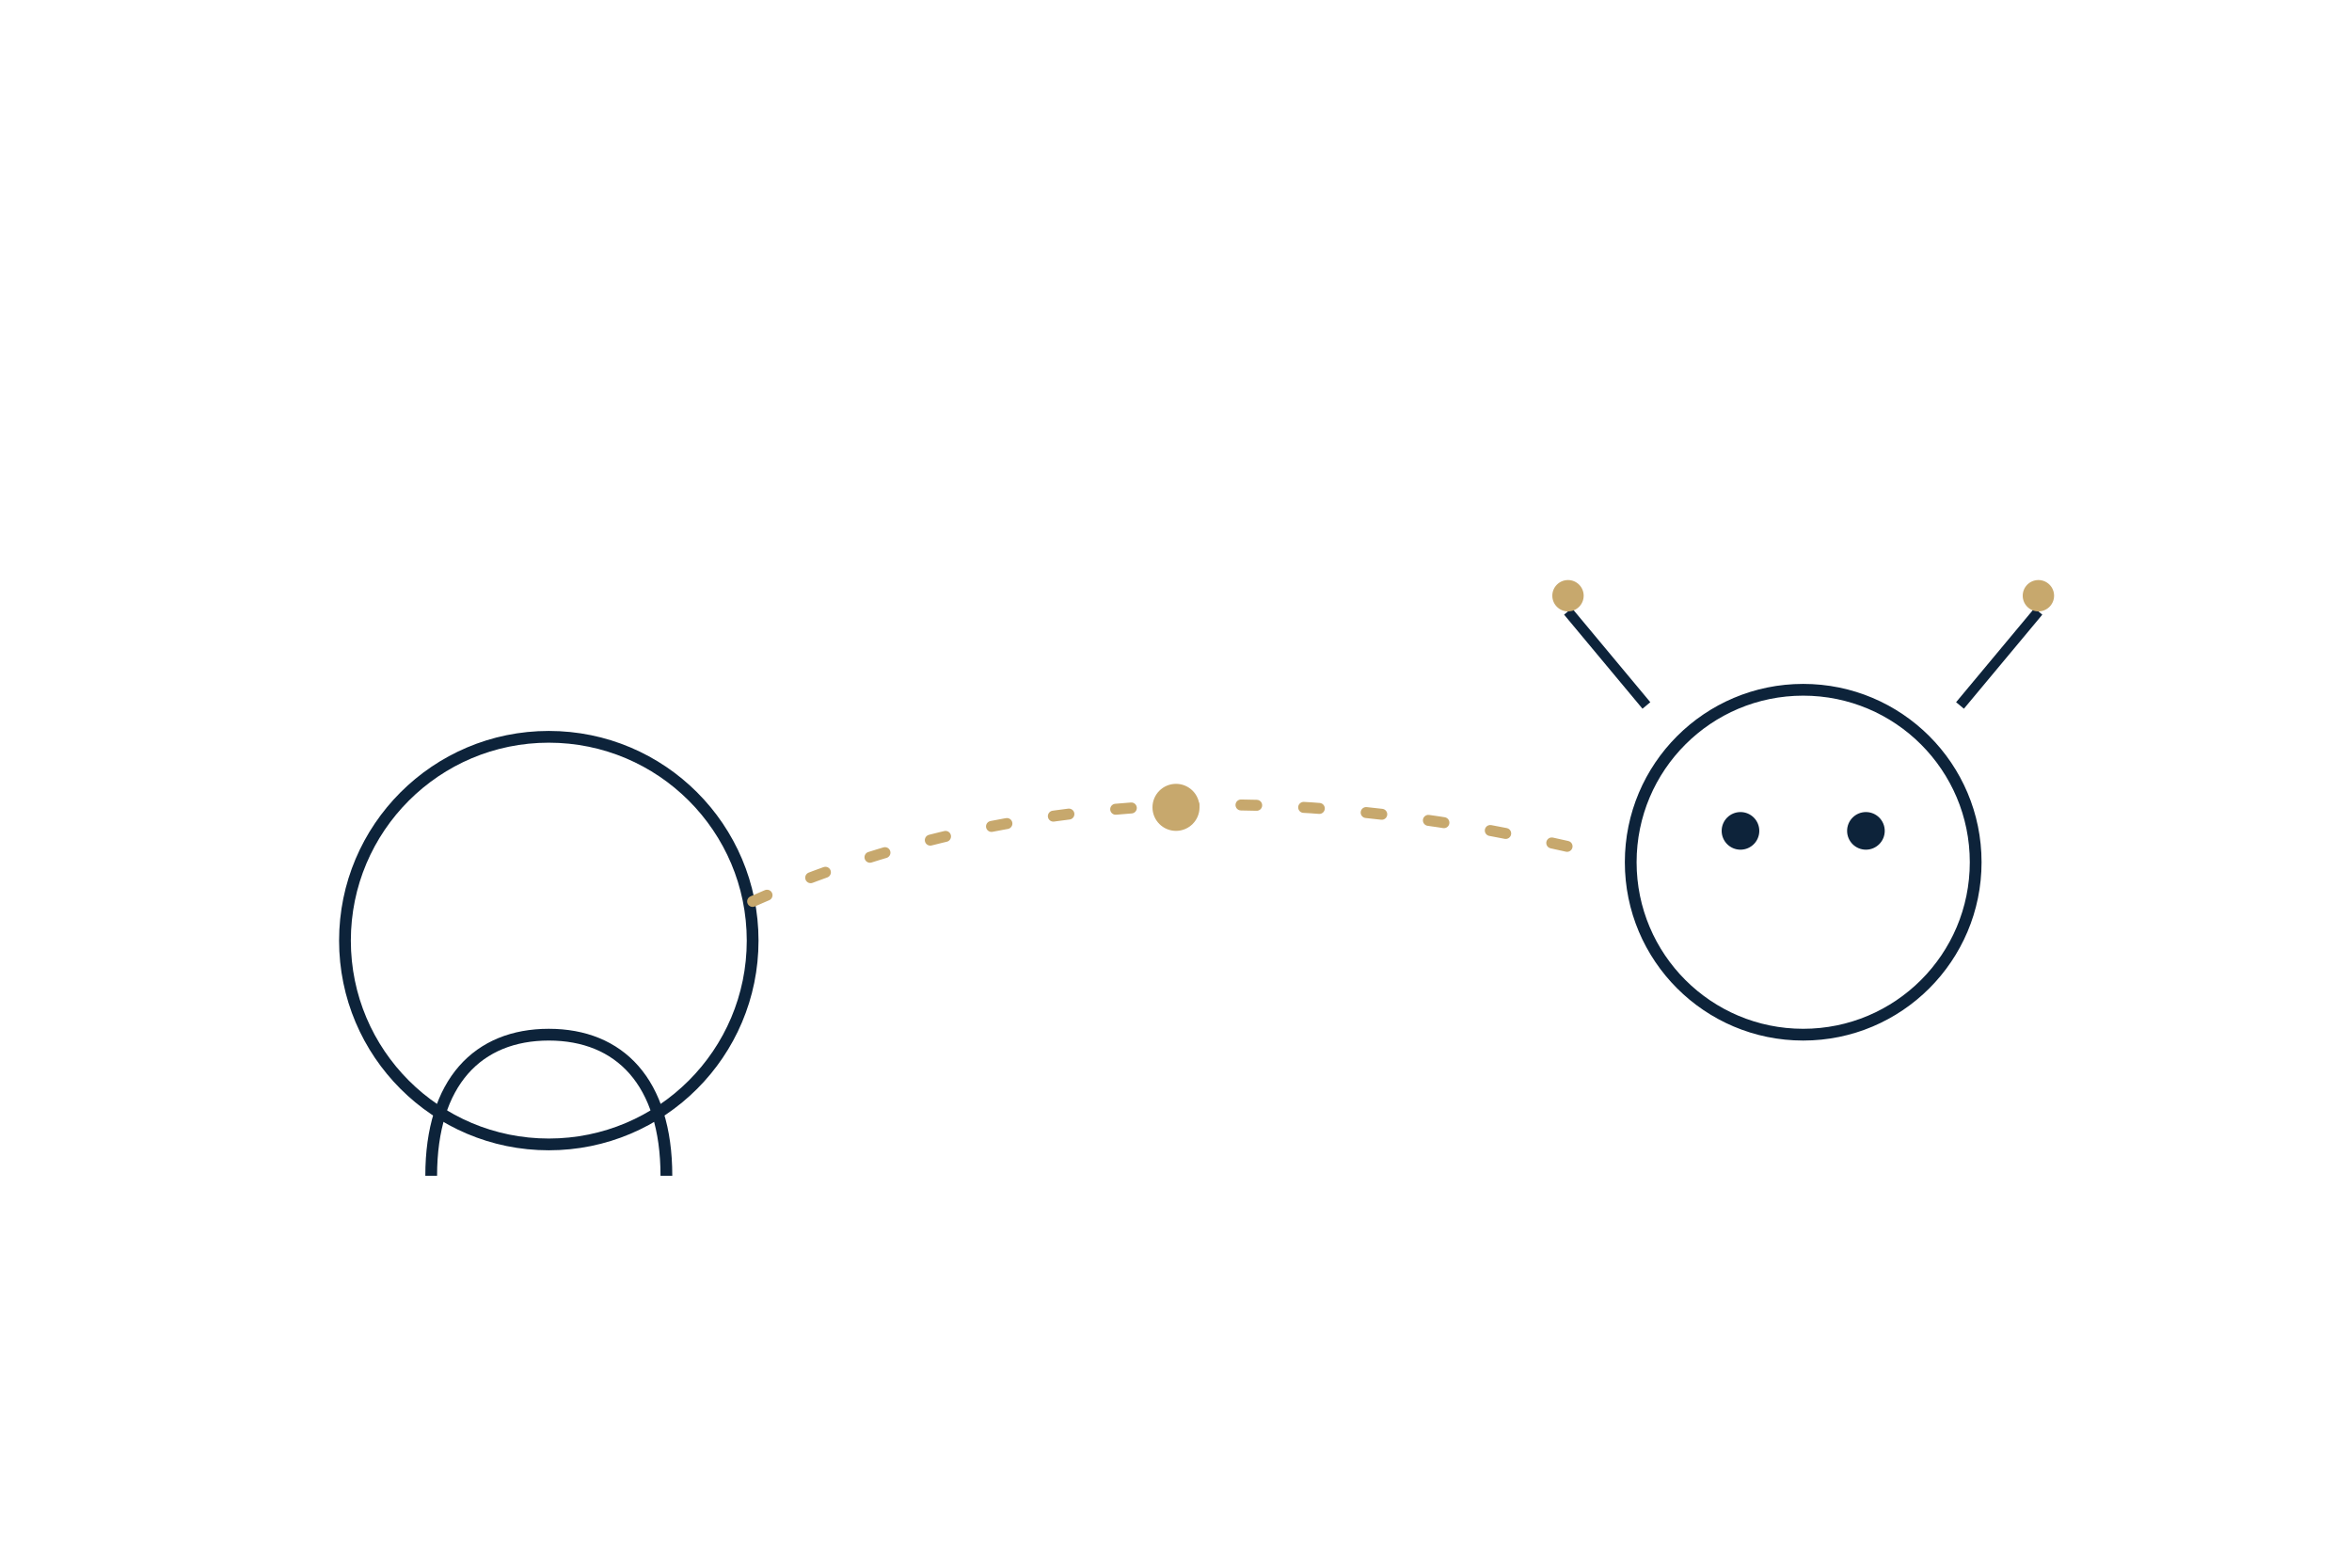
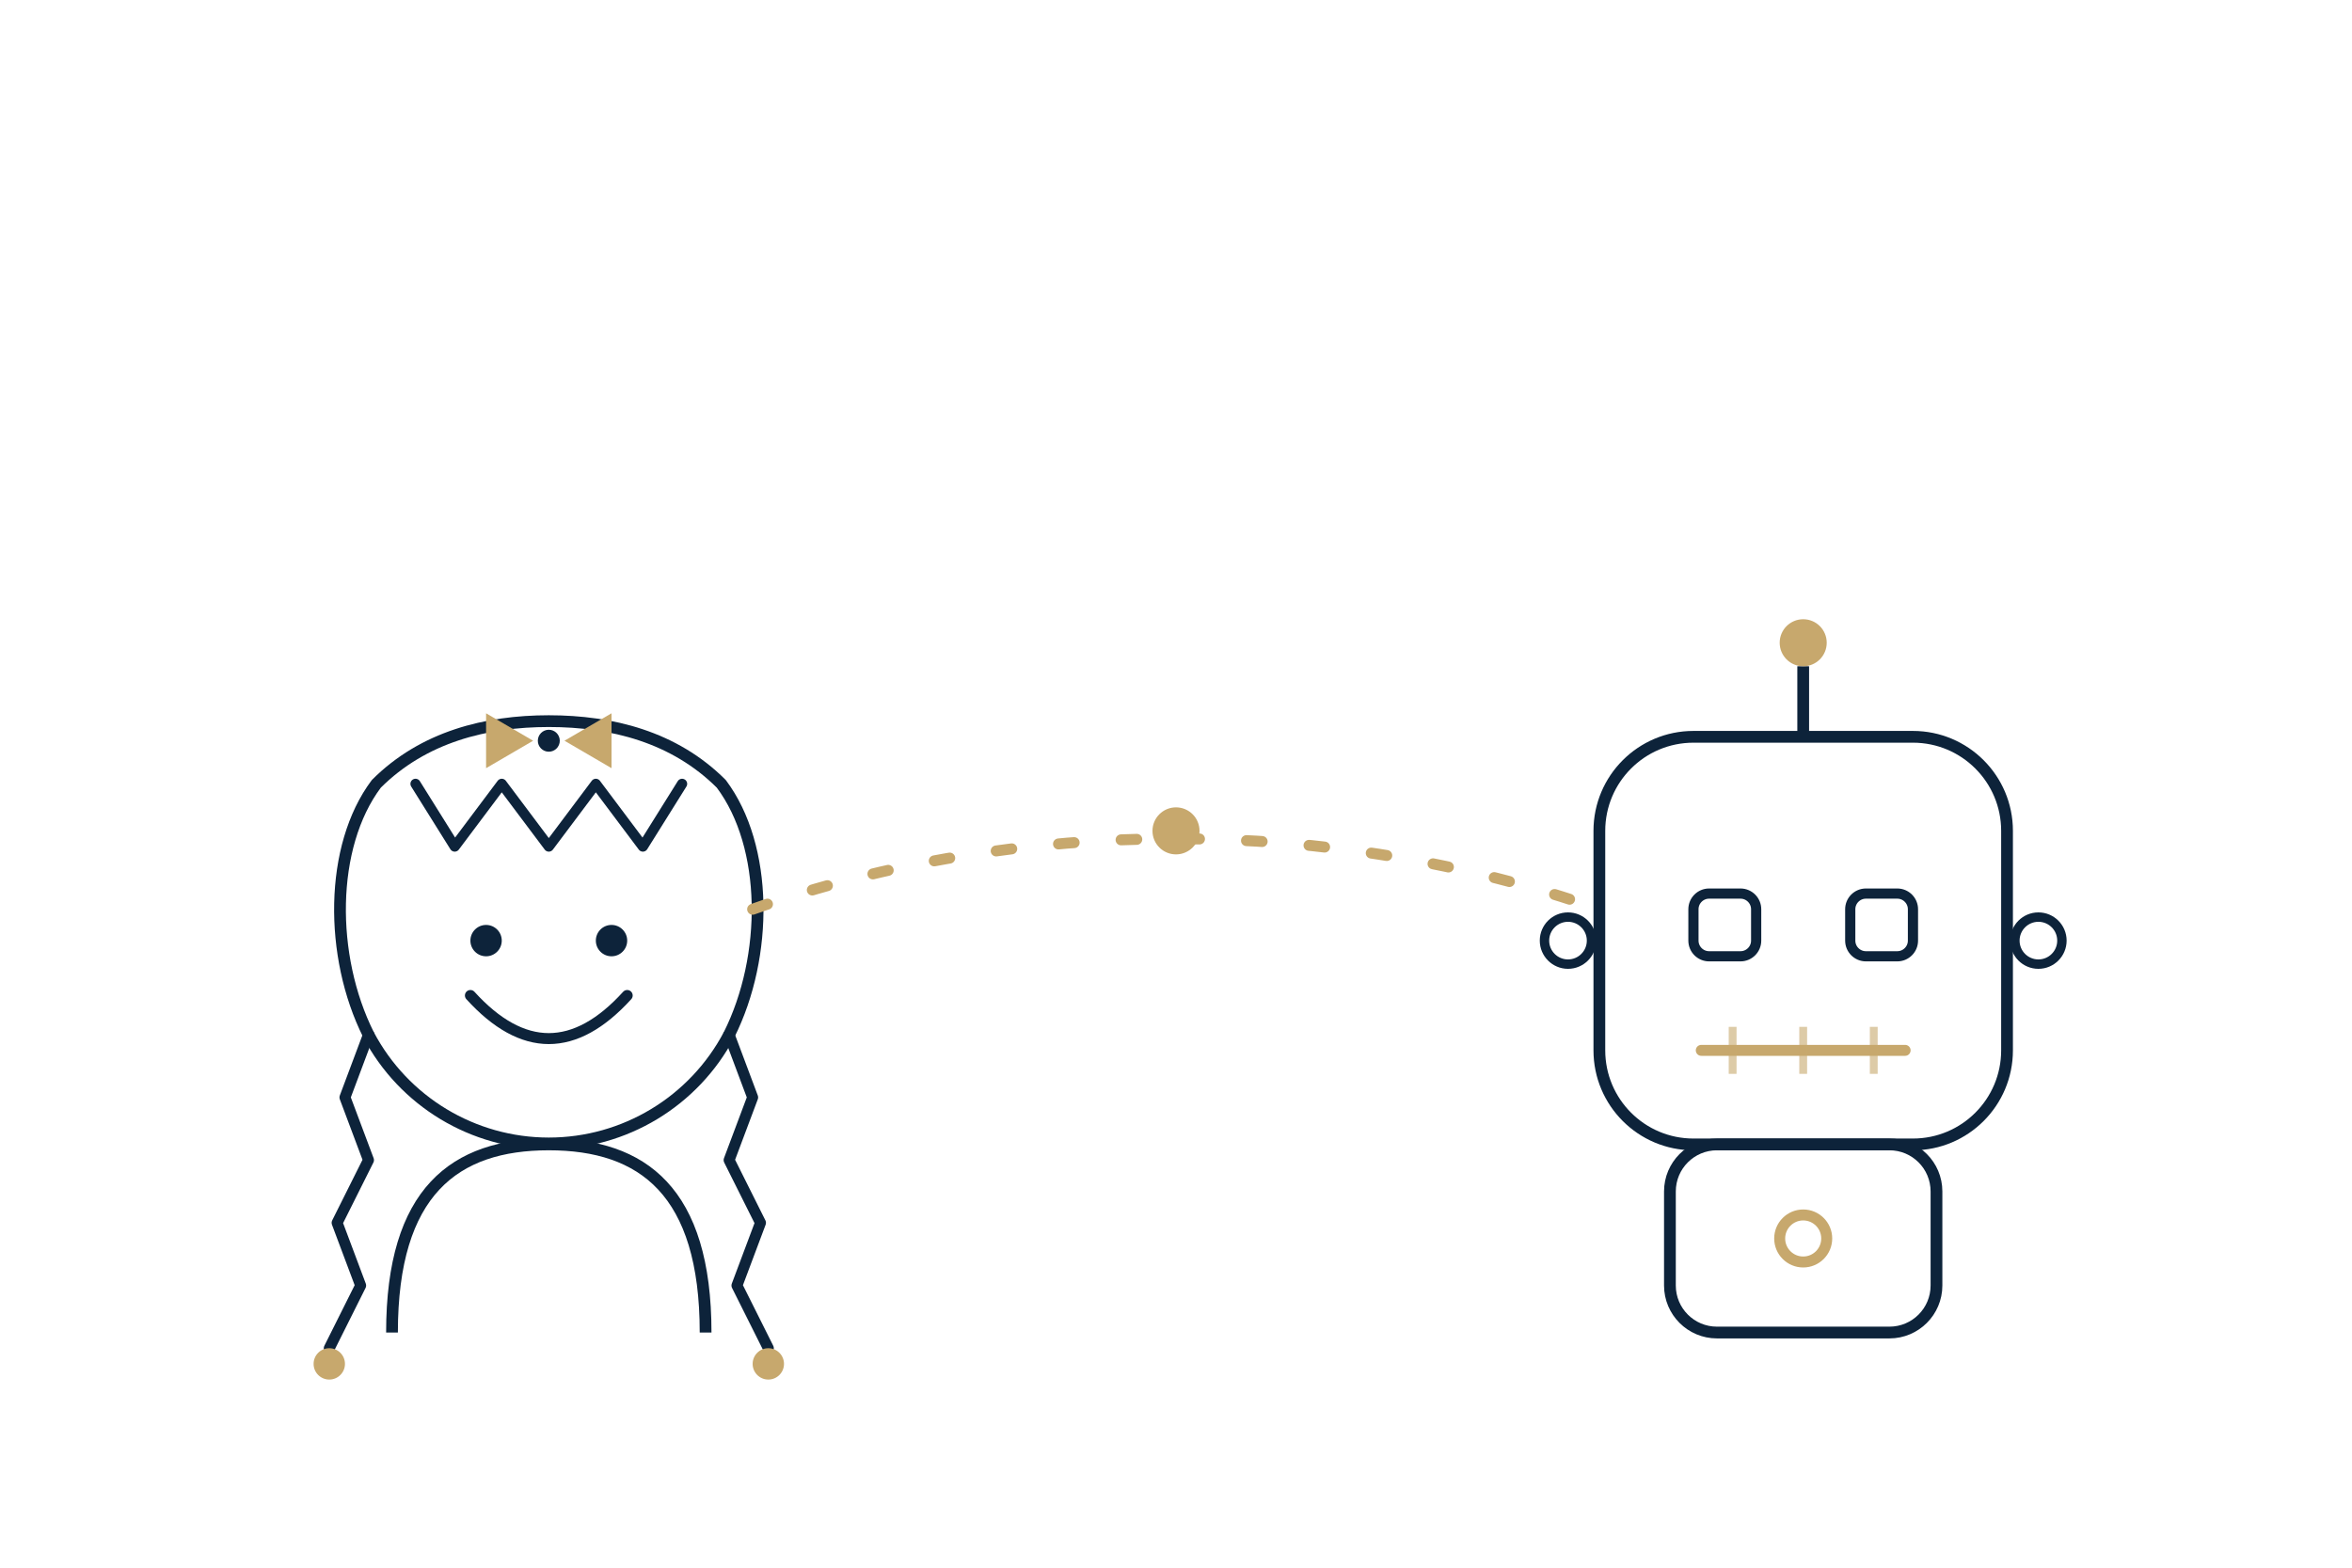
- <svg xmlns="http://www.w3.org/2000/svg" viewBox="0 0 300 200" fill="none" role="img" aria-label="人とAIの対話をイメージしたライン画イラスト">
-   <circle cx="70" cy="120" r="26" stroke="#0D233A" stroke-width="1.5" />
-   <path d="M55 150C55 138 61 132 70 132C79 132 85 138 85 150" stroke="#0D233A" stroke-width="1.5" />
-   <circle cx="230" cy="110" r="22" stroke="#0D233A" stroke-width="1.5" />
-   <circle cx="222" cy="106" r="2.4" fill="#0D233A" />
-   <circle cx="238" cy="106" r="2.4" fill="#0D233A" />
-   <path d="M210 90L200 78M250 90L260 78" stroke="#0D233A" stroke-width="1.3" />
-   <circle cx="200" cy="76" r="2" fill="#C7A86D" />
-   <circle cx="260" cy="76" r="2" fill="#C7A86D" />
-   <path d="M96 115C130 100 165 100 200 108" stroke="#C7A86D" stroke-width="1.4" stroke-dasharray="2 6" stroke-linecap="round" />
-   <circle cx="150" cy="103" r="3" fill="#C7A86D" />
+ <svg xmlns="http://www.w3.org/2000/svg" viewBox="0 0 300 200" fill="none" role="img" aria-label="おかっぱ頭に三つ編みの女の子とAIロボットの対話をイメージしたライン画イラスト">
+   <path d="M47 132A26 26 0 0 0 93 132" stroke="#0D233A" stroke-width="1.5" fill="none" />
+   <path d="M47 132C42 122 42 108 48 100C54 94 62 92 70 92C78 92 86 94 92 100C98 108 98 122 93 132" stroke="#0D233A" stroke-width="1.5" stroke-linecap="round" stroke-linejoin="round" fill="none" />
+   <path d="M53 100L58 108L64 100L70 108L76 100L82 108L87 100" stroke="#0D233A" stroke-width="1.3" stroke-linecap="round" stroke-linejoin="round" fill="none" />
+   <path d="M47 132L44 140L47 148L43 156L46 164L42 172" stroke="#0D233A" stroke-width="1.4" stroke-linecap="round" stroke-linejoin="round" fill="none" />
+   <path d="M93 132L96 140L93 148L97 156L94 164L98 172" stroke="#0D233A" stroke-width="1.4" stroke-linecap="round" stroke-linejoin="round" fill="none" />
+   <circle cx="42" cy="174" r="2" fill="#C7A86D" />
+   <circle cx="98" cy="174" r="2" fill="#C7A86D" />
+   <circle cx="62" cy="120" r="2" fill="#0D233A" />
+   <circle cx="78" cy="120" r="2" fill="#0D233A" />
+   <path d="M60 127Q70 138 80 127" stroke="#0D233A" stroke-width="1.4" stroke-linecap="round" fill="none" />
+   <path d="M62 98L68 94.5L62 91Z M78 98L72 94.5L78 91Z" fill="#C7A86D" />
+   <circle cx="70" cy="94.5" r="1.4" fill="#0D233A" />
+   <path d="M50 170C50 152 58 146 70 146C82 146 90 152 90 170" stroke="#0D233A" stroke-width="1.5" fill="none" />
+   <rect x="204" y="94" width="52" height="52" rx="12" stroke="#0D233A" stroke-width="1.5" />
+   <line x1="230" y1="94" x2="230" y2="85" stroke="#0D233A" stroke-width="1.5" />
+   <circle cx="230" cy="82" r="3" fill="#C7A86D" />
+   <rect x="216" y="114" width="8" height="8" rx="2" stroke="#0D233A" stroke-width="1.3" />
+   <rect x="236" y="114" width="8" height="8" rx="2" stroke="#0D233A" stroke-width="1.3" />
+   <line x1="217" y1="134" x2="243" y2="134" stroke="#C7A86D" stroke-width="1.4" stroke-linecap="round" />
+   <line x1="221" y1="137" x2="221" y2="131" stroke="#C7A86D" stroke-width="1" opacity="0.6" />
+   <line x1="230" y1="137" x2="230" y2="131" stroke="#C7A86D" stroke-width="1" opacity="0.6" />
+   <line x1="239" y1="137" x2="239" y2="131" stroke="#C7A86D" stroke-width="1" opacity="0.6" />
+   <circle cx="200" cy="120" r="3" stroke="#0D233A" stroke-width="1.2" />
+   <circle cx="260" cy="120" r="3" stroke="#0D233A" stroke-width="1.2" />
+   <rect x="213" y="146" width="34" height="24" rx="6" stroke="#0D233A" stroke-width="1.5" />
+   <circle cx="230" cy="158" r="3" stroke="#C7A86D" stroke-width="1.4" />
+   <path d="M96 116C130 104 170 104 204 116" stroke="#C7A86D" stroke-width="1.4" stroke-dasharray="2 6" stroke-linecap="round" />
+   <circle cx="150" cy="106" r="3" fill="#C7A86D" />
</svg>
